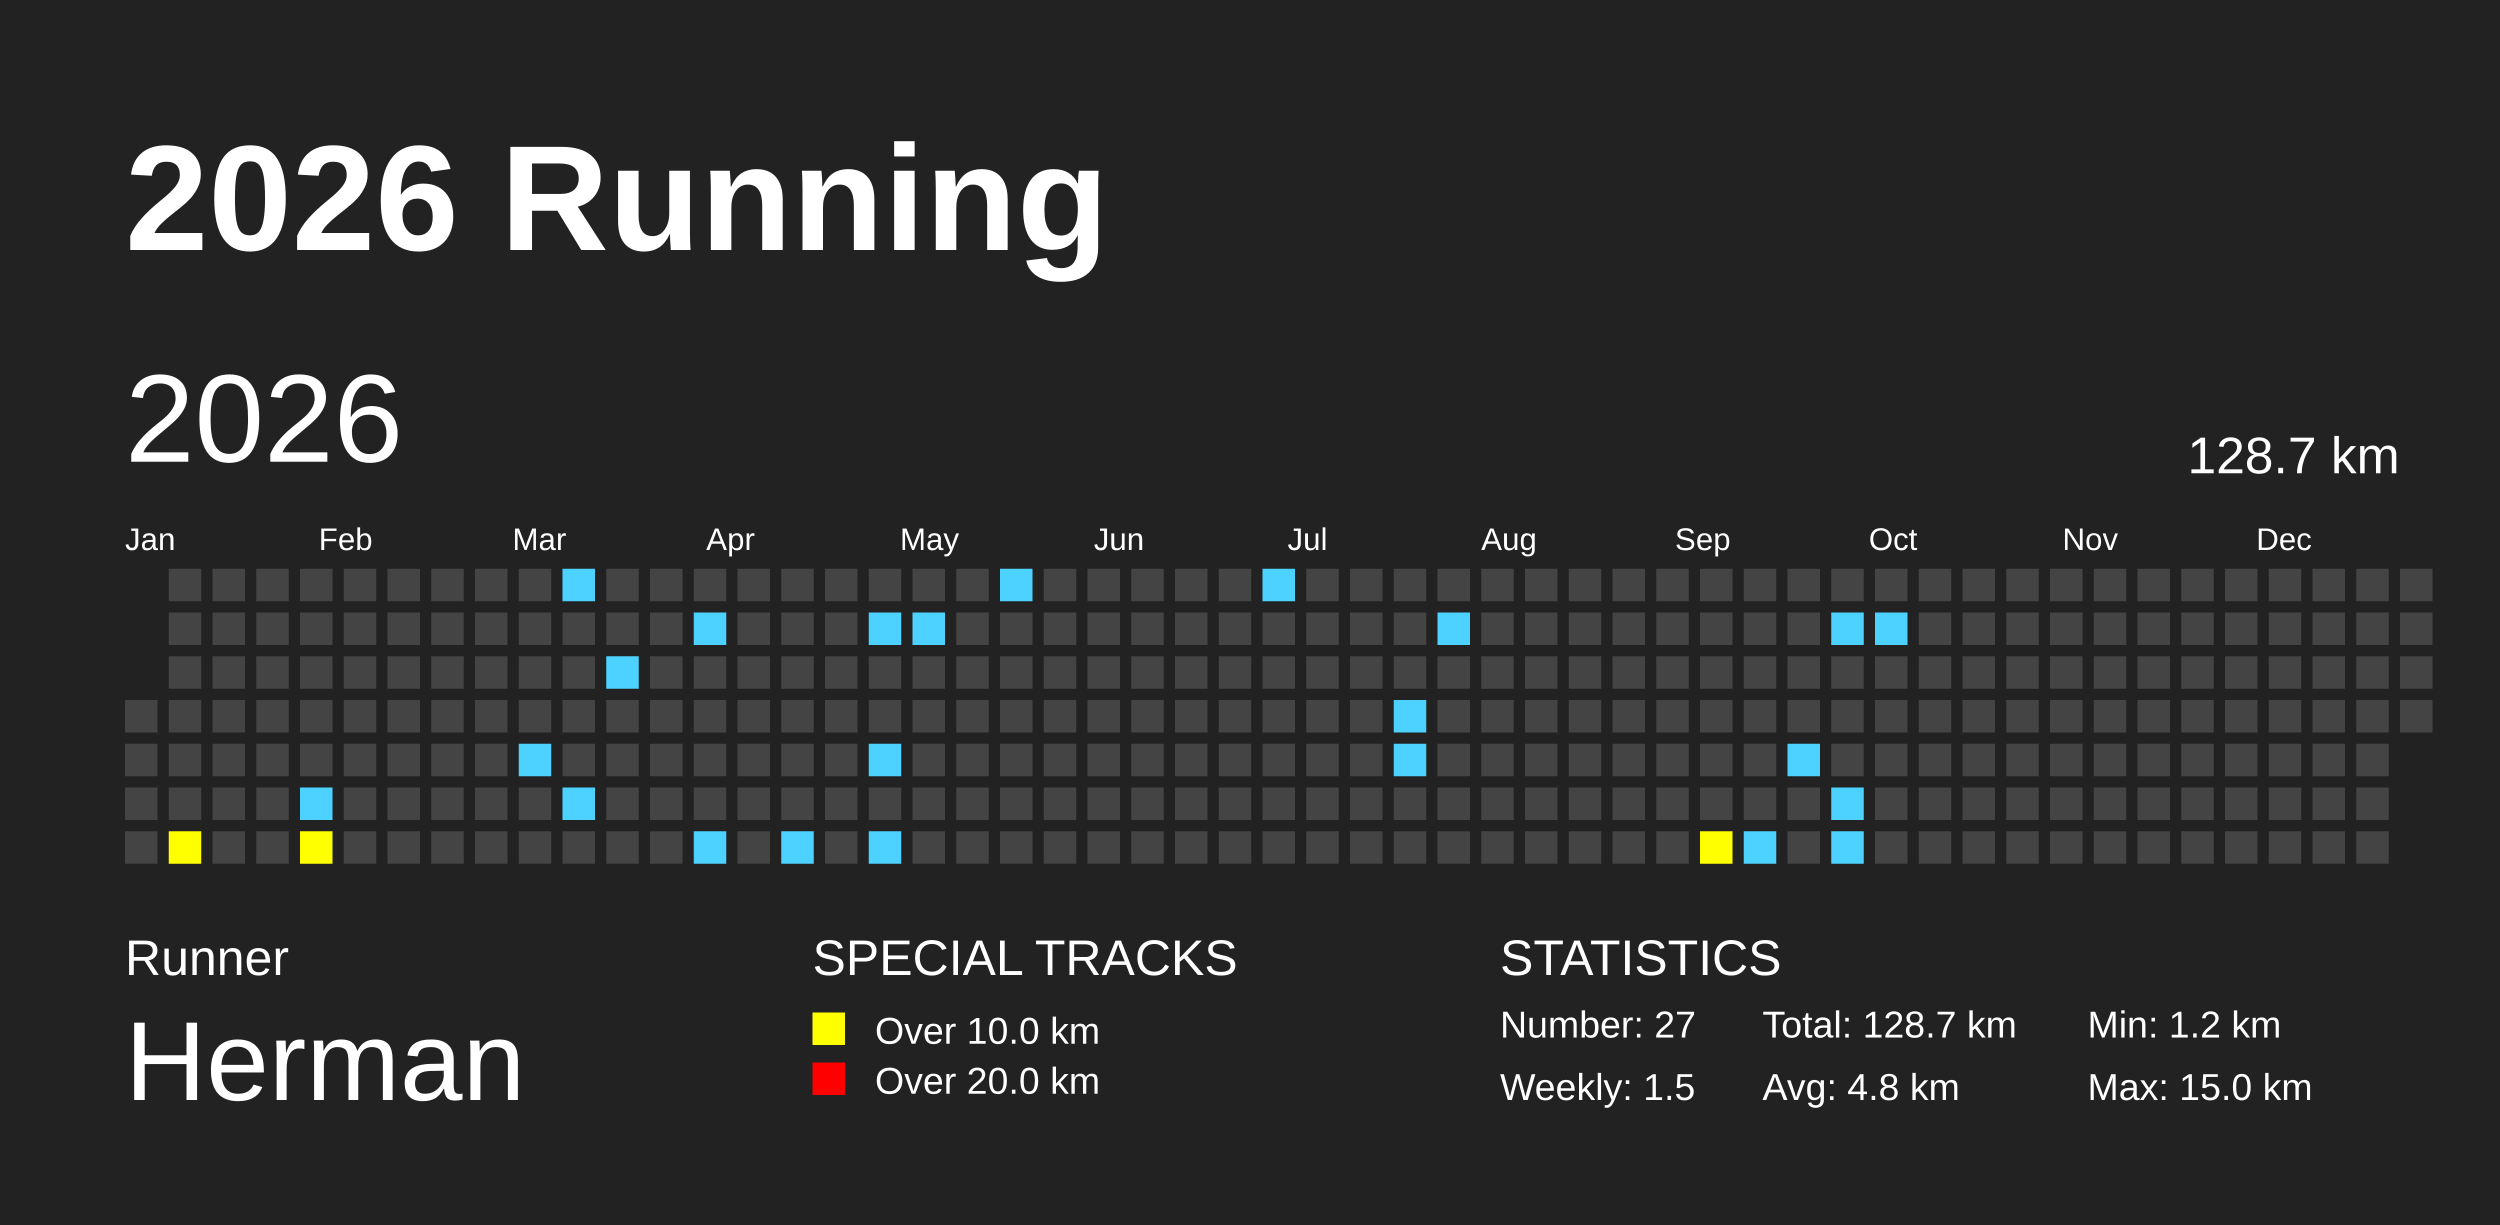
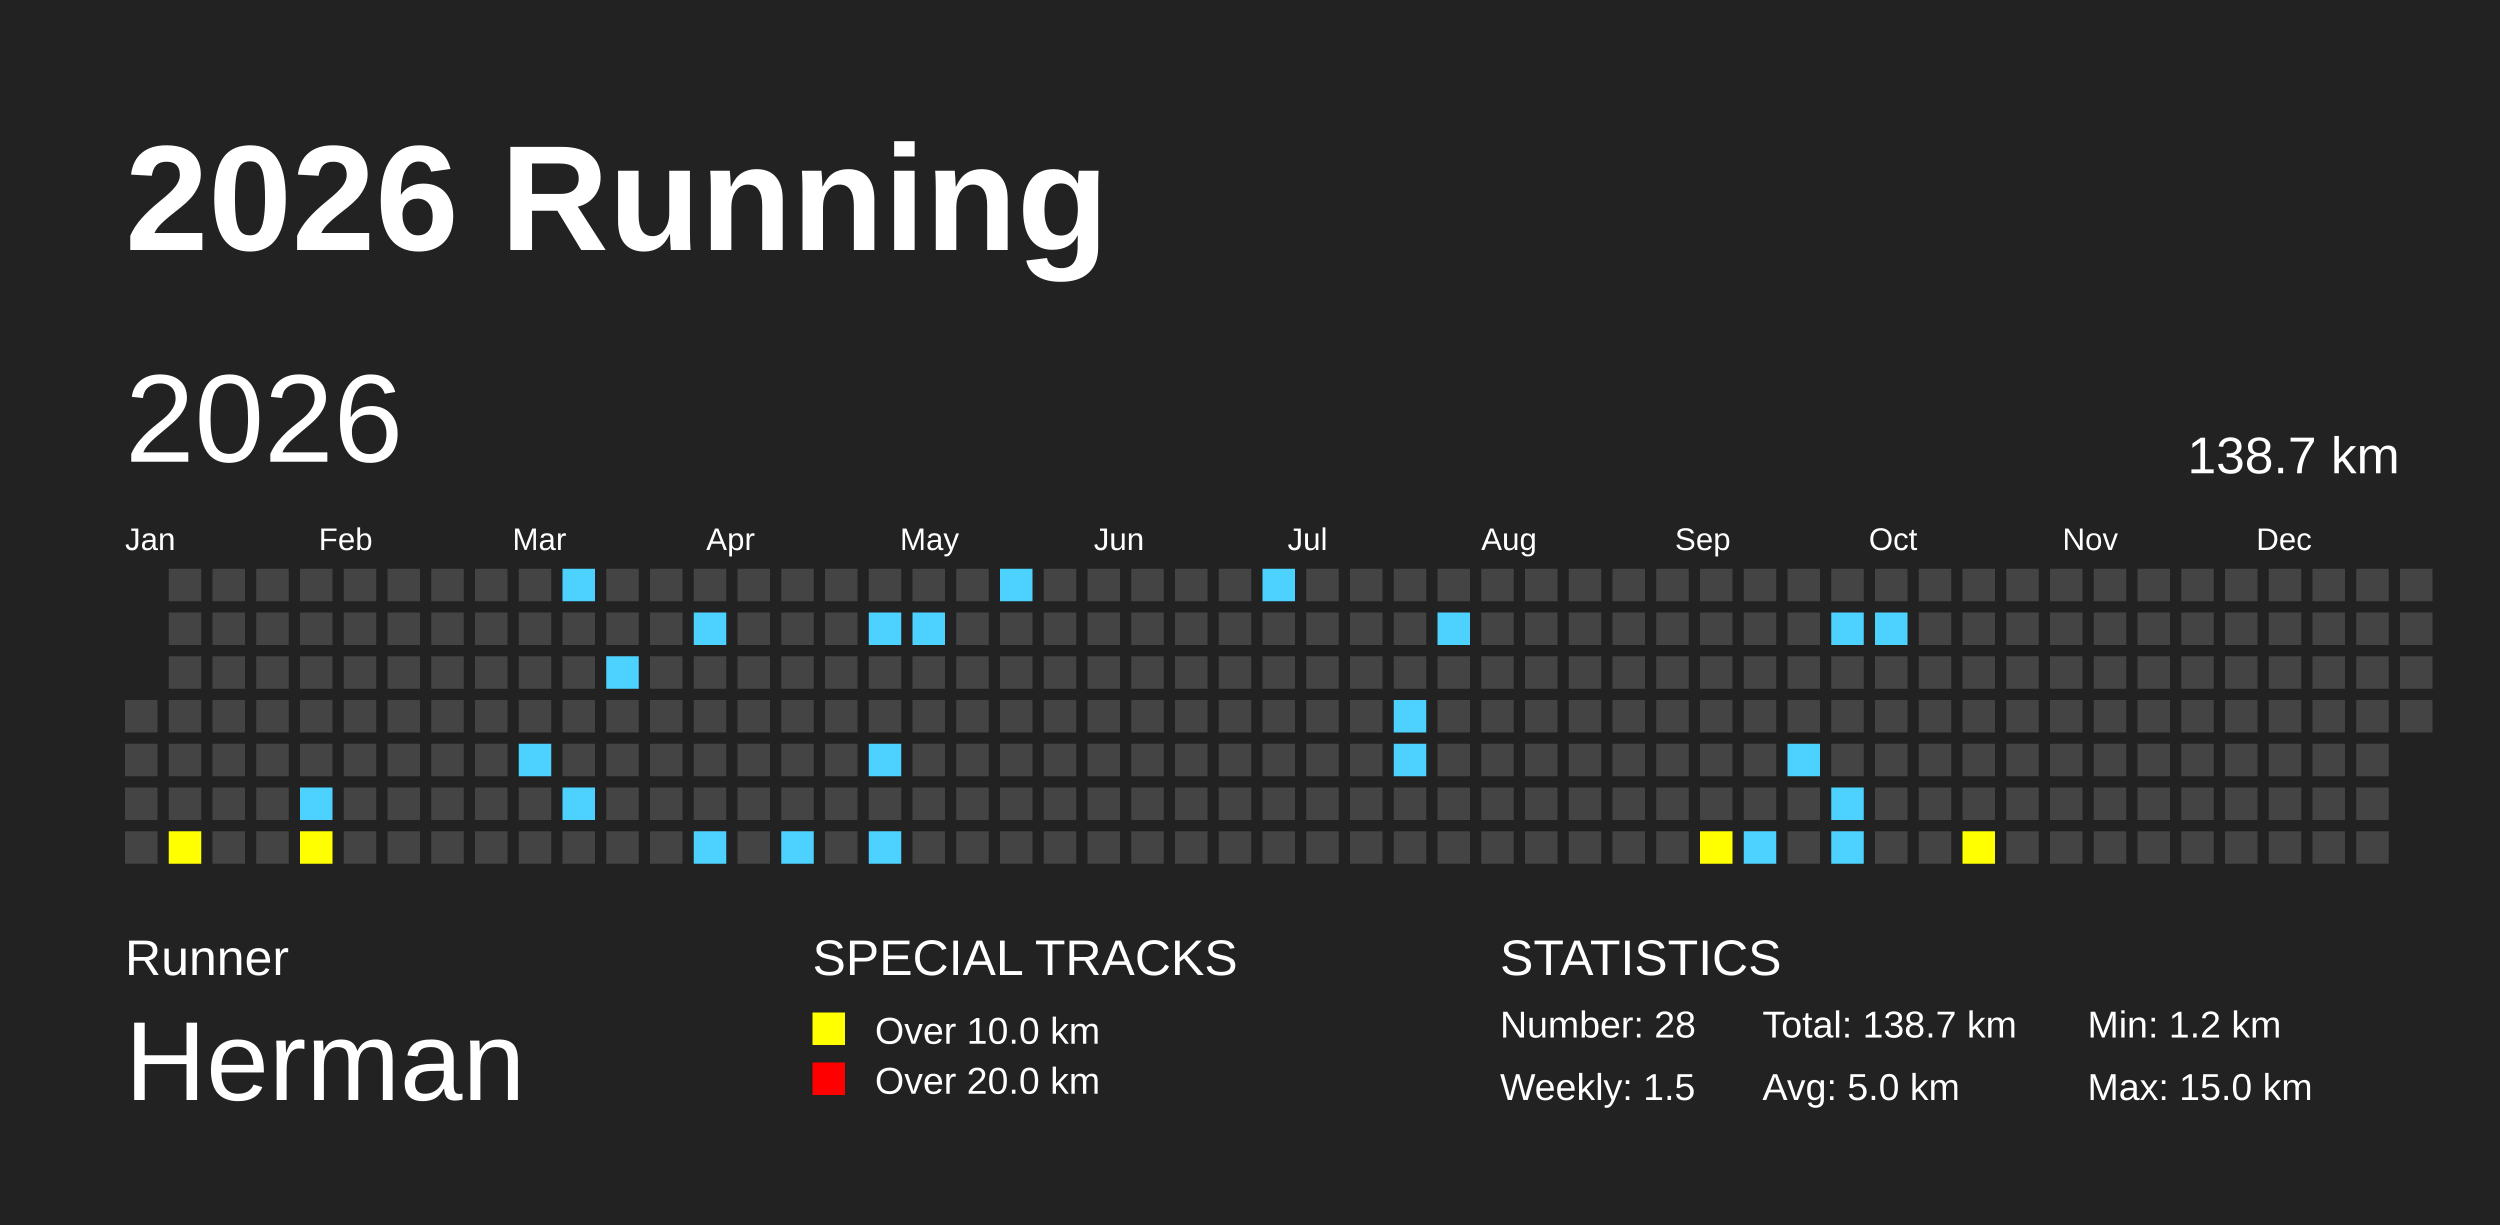
<svg xmlns="http://www.w3.org/2000/svg" baseProfile="full" height="98mm" version="1.1" viewBox="0,0,200,98" width="200mm">
  <defs />
  <rect fill="#222222" height="98" width="200" x="0" y="0" />
  <text fill="#FFFFFF" style="font-size:12px; font-family:Arial; font-weight:bold;" x="10" y="20">2026 Running</text>
  <text fill="#FFFFFF" style="font-size:4px; font-family:Arial" x="10" y="78">Runner</text>
  <text fill="#FFFFFF" style="font-size:9px; font-family:Arial" x="10" y="88">Herman</text>
  <text fill="#FFFFFF" style="font-size:4px; font-family:Arial" x="65" y="78">SPECIAL TRACKS</text>
  <rect fill="yellow" height="2.6" width="2.6" x="65" y="81" />
  <text fill="#FFFFFF" style="font-size:3px; font-family:Arial" x="70" y="83.5">Over 10.0 km</text>
  <rect fill="red" height="2.6" width="2.6" x="65" y="85" />
  <text fill="#FFFFFF" style="font-size:3px; font-family:Arial" x="70" y="87.5">Over 20.0 km</text>
  <text fill="#FFFFFF" style="font-size:4px; font-family:Arial" x="120" y="78">STATISTICS</text>
-   <text fill="#FFFFFF" style="font-size:3px; font-family:Arial" x="120" y="83">Number: 27</text>
+   <text fill="#FFFFFF" style="font-size:3px; font-family:Arial" x="120" y="83">Number: 28</text>
  <text fill="#FFFFFF" style="font-size:3px; font-family:Arial" x="120" y="88">Weekly: 1.5</text>
-   <text fill="#FFFFFF" style="font-size:3px; font-family:Arial" x="141" y="83">Total: 128.7 km</text>
-   <text fill="#FFFFFF" style="font-size:3px; font-family:Arial" x="141" y="88">Avg: 4.8 km</text>
+   <text fill="#FFFFFF" style="font-size:3px; font-family:Arial" x="141" y="83">Total: 138.7 km</text>
+   <text fill="#FFFFFF" style="font-size:3px; font-family:Arial" x="141" y="88">Avg: 5.0 km</text>
  <text fill="#FFFFFF" style="font-size:3px; font-family:Arial" x="167" y="83">Min: 1.2 km</text>
  <text fill="#FFFFFF" style="font-size:3px; font-family:Arial" x="167" y="88">Max: 15.0 km</text>
  <text dominant-baseline="hanging" fill="#FFFFFF" style="font-size:10.0px; font-family:Arial;" x="10" y="30">2026</text>
-   <text dominant-baseline="hanging" fill="#FFFFFF" style="font-size:4.125px; font-family:Arial;" x="175" y="35">128.7 km</text>
+   <text dominant-baseline="hanging" fill="#FFFFFF" style="font-size:4.125px; font-family:Arial;" x="175" y="35">138.7 km</text>
  <text fill="#FFFFFF" style="font-size:2.5px; font-family:Arial" x="10.0" y="44">Jan</text>
  <text fill="#FFFFFF" style="font-size:2.5px; font-family:Arial" x="25.5" y="44">Feb</text>
  <text fill="#FFFFFF" style="font-size:2.5px; font-family:Arial" x="41.0" y="44">Mar</text>
  <text fill="#FFFFFF" style="font-size:2.5px; font-family:Arial" x="56.5" y="44">Apr</text>
  <text fill="#FFFFFF" style="font-size:2.5px; font-family:Arial" x="72.0" y="44">May</text>
  <text fill="#FFFFFF" style="font-size:2.5px; font-family:Arial" x="87.5" y="44">Jun</text>
  <text fill="#FFFFFF" style="font-size:2.5px; font-family:Arial" x="103.0" y="44">Jul</text>
  <text fill="#FFFFFF" style="font-size:2.5px; font-family:Arial" x="118.5" y="44">Aug</text>
  <text fill="#FFFFFF" style="font-size:2.5px; font-family:Arial" x="134.0" y="44">Sep</text>
  <text fill="#FFFFFF" style="font-size:2.5px; font-family:Arial" x="149.5" y="44">Oct</text>
  <text fill="#FFFFFF" style="font-size:2.5px; font-family:Arial" x="165.0" y="44">Nov</text>
  <text fill="#FFFFFF" style="font-size:2.5px; font-family:Arial" x="180.5" y="44">Dec</text>
  <rect fill="#444444" height="2.6" width="2.6" x="10.0" y="56.0" />
  <rect fill="#444444" height="2.6" width="2.6" x="10.0" y="59.5" />
  <rect fill="#444444" height="2.6" width="2.6" x="10.0" y="63.0" />
  <rect fill="#444444" height="2.6" width="2.6" x="10.0" y="66.5" />
  <rect fill="#444444" height="2.6" width="2.6" x="13.5" y="45.5" />
  <rect fill="#444444" height="2.6" width="2.6" x="13.5" y="49.0" />
  <rect fill="#444444" height="2.6" width="2.6" x="13.5" y="52.5" />
  <rect fill="#444444" height="2.6" width="2.6" x="13.5" y="56.0" />
  <rect fill="#444444" height="2.6" width="2.6" x="13.5" y="59.5" />
  <rect fill="#444444" height="2.6" width="2.6" x="13.5" y="63.0" />
  <rect fill="yellow" height="2.6" width="2.6" x="13.5" y="66.5" />
  <rect fill="#444444" height="2.6" width="2.6" x="17.0" y="45.5" />
  <rect fill="#444444" height="2.6" width="2.6" x="17.0" y="49.0" />
  <rect fill="#444444" height="2.6" width="2.6" x="17.0" y="52.5" />
  <rect fill="#444444" height="2.6" width="2.6" x="17.0" y="56.0" />
  <rect fill="#444444" height="2.6" width="2.6" x="17.0" y="59.5" />
  <rect fill="#444444" height="2.6" width="2.6" x="17.0" y="63.0" />
  <rect fill="#444444" height="2.6" width="2.6" x="17.0" y="66.5" />
  <rect fill="#444444" height="2.6" width="2.6" x="20.5" y="45.5" />
  <rect fill="#444444" height="2.6" width="2.6" x="20.5" y="49.0" />
  <rect fill="#444444" height="2.6" width="2.6" x="20.5" y="52.5" />
  <rect fill="#444444" height="2.6" width="2.6" x="20.5" y="56.0" />
  <rect fill="#444444" height="2.6" width="2.6" x="20.5" y="59.5" />
  <rect fill="#444444" height="2.6" width="2.6" x="20.5" y="63.0" />
  <rect fill="#444444" height="2.6" width="2.6" x="20.5" y="66.5" />
  <rect fill="#444444" height="2.6" width="2.6" x="24.0" y="45.5" />
  <rect fill="#444444" height="2.6" width="2.6" x="24.0" y="49.0" />
  <rect fill="#444444" height="2.6" width="2.6" x="24.0" y="52.5" />
  <rect fill="#444444" height="2.6" width="2.6" x="24.0" y="56.0" />
  <rect fill="#444444" height="2.6" width="2.6" x="24.0" y="59.5" />
  <rect fill="#4DD2FF" height="2.6" width="2.6" x="24.0" y="63.0" />
  <rect fill="yellow" height="2.6" width="2.6" x="24.0" y="66.5" />
  <rect fill="#444444" height="2.6" width="2.6" x="27.5" y="45.5" />
  <rect fill="#444444" height="2.6" width="2.6" x="27.5" y="49.0" />
  <rect fill="#444444" height="2.6" width="2.6" x="27.5" y="52.5" />
  <rect fill="#444444" height="2.6" width="2.6" x="27.5" y="56.0" />
  <rect fill="#444444" height="2.6" width="2.6" x="27.5" y="59.5" />
  <rect fill="#444444" height="2.6" width="2.6" x="27.5" y="63.0" />
  <rect fill="#444444" height="2.6" width="2.6" x="27.5" y="66.5" />
  <rect fill="#444444" height="2.6" width="2.6" x="31.0" y="45.5" />
  <rect fill="#444444" height="2.6" width="2.6" x="31.0" y="49.0" />
  <rect fill="#444444" height="2.6" width="2.6" x="31.0" y="52.5" />
  <rect fill="#444444" height="2.6" width="2.6" x="31.0" y="56.0" />
  <rect fill="#444444" height="2.6" width="2.6" x="31.0" y="59.5" />
  <rect fill="#444444" height="2.6" width="2.6" x="31.0" y="63.0" />
  <rect fill="#444444" height="2.6" width="2.6" x="31.0" y="66.5" />
  <rect fill="#444444" height="2.6" width="2.6" x="34.5" y="45.5" />
  <rect fill="#444444" height="2.6" width="2.6" x="34.5" y="49.0" />
  <rect fill="#444444" height="2.6" width="2.6" x="34.5" y="52.5" />
  <rect fill="#444444" height="2.6" width="2.6" x="34.5" y="56.0" />
  <rect fill="#444444" height="2.6" width="2.6" x="34.5" y="59.5" />
  <rect fill="#444444" height="2.6" width="2.6" x="34.5" y="63.0" />
  <rect fill="#444444" height="2.6" width="2.6" x="34.5" y="66.5" />
  <rect fill="#444444" height="2.6" width="2.6" x="38.0" y="45.5" />
  <rect fill="#444444" height="2.6" width="2.6" x="38.0" y="49.0" />
  <rect fill="#444444" height="2.6" width="2.6" x="38.0" y="52.5" />
  <rect fill="#444444" height="2.6" width="2.6" x="38.0" y="56.0" />
  <rect fill="#444444" height="2.6" width="2.6" x="38.0" y="59.5" />
  <rect fill="#444444" height="2.6" width="2.6" x="38.0" y="63.0" />
  <rect fill="#444444" height="2.6" width="2.6" x="38.0" y="66.5" />
  <rect fill="#444444" height="2.6" width="2.6" x="41.5" y="45.5" />
  <rect fill="#444444" height="2.6" width="2.6" x="41.5" y="49.0" />
  <rect fill="#444444" height="2.6" width="2.6" x="41.5" y="52.5" />
  <rect fill="#444444" height="2.6" width="2.6" x="41.5" y="56.0" />
  <rect fill="#4DD2FF" height="2.6" width="2.6" x="41.5" y="59.5" />
  <rect fill="#444444" height="2.6" width="2.6" x="41.5" y="63.0" />
  <rect fill="#444444" height="2.6" width="2.6" x="41.5" y="66.5" />
  <rect fill="#4DD2FF" height="2.6" width="2.6" x="45.0" y="45.5" />
  <rect fill="#444444" height="2.6" width="2.6" x="45.0" y="49.0" />
  <rect fill="#444444" height="2.6" width="2.6" x="45.0" y="52.5" />
  <rect fill="#444444" height="2.6" width="2.6" x="45.0" y="56.0" />
  <rect fill="#444444" height="2.6" width="2.6" x="45.0" y="59.5" />
  <rect fill="#4DD2FF" height="2.6" width="2.6" x="45.0" y="63.0" />
  <rect fill="#444444" height="2.6" width="2.6" x="45.0" y="66.5" />
  <rect fill="#444444" height="2.6" width="2.6" x="48.5" y="45.5" />
  <rect fill="#444444" height="2.6" width="2.6" x="48.5" y="49.0" />
  <rect fill="#4DD2FF" height="2.6" width="2.6" x="48.5" y="52.5" />
  <rect fill="#444444" height="2.6" width="2.6" x="48.5" y="56.0" />
  <rect fill="#444444" height="2.6" width="2.6" x="48.5" y="59.5" />
  <rect fill="#444444" height="2.6" width="2.6" x="48.5" y="63.0" />
  <rect fill="#444444" height="2.6" width="2.6" x="48.5" y="66.5" />
  <rect fill="#444444" height="2.6" width="2.6" x="52.0" y="45.5" />
  <rect fill="#444444" height="2.6" width="2.6" x="52.0" y="49.0" />
  <rect fill="#444444" height="2.6" width="2.6" x="52.0" y="52.5" />
  <rect fill="#444444" height="2.6" width="2.6" x="52.0" y="56.0" />
  <rect fill="#444444" height="2.6" width="2.6" x="52.0" y="59.5" />
  <rect fill="#444444" height="2.6" width="2.6" x="52.0" y="63.0" />
  <rect fill="#444444" height="2.6" width="2.6" x="52.0" y="66.5" />
  <rect fill="#444444" height="2.6" width="2.6" x="55.5" y="45.5" />
  <rect fill="#4DD2FF" height="2.6" width="2.6" x="55.5" y="49.0" />
  <rect fill="#444444" height="2.6" width="2.6" x="55.5" y="52.5" />
  <rect fill="#444444" height="2.6" width="2.6" x="55.5" y="56.0" />
  <rect fill="#444444" height="2.6" width="2.6" x="55.5" y="59.5" />
  <rect fill="#444444" height="2.6" width="2.6" x="55.5" y="63.0" />
  <rect fill="#4DD2FF" height="2.6" width="2.6" x="55.5" y="66.5" />
  <rect fill="#444444" height="2.6" width="2.6" x="59.0" y="45.5" />
  <rect fill="#444444" height="2.6" width="2.6" x="59.0" y="49.0" />
  <rect fill="#444444" height="2.6" width="2.6" x="59.0" y="52.5" />
  <rect fill="#444444" height="2.6" width="2.6" x="59.0" y="56.0" />
  <rect fill="#444444" height="2.6" width="2.6" x="59.0" y="59.5" />
  <rect fill="#444444" height="2.6" width="2.6" x="59.0" y="63.0" />
  <rect fill="#444444" height="2.6" width="2.6" x="59.0" y="66.5" />
  <rect fill="#444444" height="2.6" width="2.6" x="62.5" y="45.5" />
  <rect fill="#444444" height="2.6" width="2.6" x="62.5" y="49.0" />
  <rect fill="#444444" height="2.6" width="2.6" x="62.5" y="52.5" />
  <rect fill="#444444" height="2.6" width="2.6" x="62.5" y="56.0" />
  <rect fill="#444444" height="2.6" width="2.6" x="62.5" y="59.5" />
  <rect fill="#444444" height="2.6" width="2.6" x="62.5" y="63.0" />
  <rect fill="#4DD2FF" height="2.6" width="2.6" x="62.5" y="66.5" />
  <rect fill="#444444" height="2.6" width="2.6" x="66.0" y="45.5" />
  <rect fill="#444444" height="2.6" width="2.6" x="66.0" y="49.0" />
  <rect fill="#444444" height="2.6" width="2.6" x="66.0" y="52.5" />
  <rect fill="#444444" height="2.6" width="2.6" x="66.0" y="56.0" />
  <rect fill="#444444" height="2.6" width="2.6" x="66.0" y="59.5" />
  <rect fill="#444444" height="2.6" width="2.6" x="66.0" y="63.0" />
  <rect fill="#444444" height="2.6" width="2.6" x="66.0" y="66.5" />
  <rect fill="#444444" height="2.6" width="2.6" x="69.5" y="45.5" />
  <rect fill="#4DD2FF" height="2.6" width="2.6" x="69.5" y="49.0" />
  <rect fill="#444444" height="2.6" width="2.6" x="69.5" y="52.5" />
  <rect fill="#444444" height="2.6" width="2.6" x="69.5" y="56.0" />
  <rect fill="#4DD2FF" height="2.6" width="2.6" x="69.5" y="59.5" />
  <rect fill="#444444" height="2.6" width="2.6" x="69.5" y="63.0" />
  <rect fill="#4DD2FF" height="2.6" width="2.6" x="69.5" y="66.5" />
  <rect fill="#444444" height="2.6" width="2.6" x="73.0" y="45.5" />
  <rect fill="#4DD2FF" height="2.6" width="2.6" x="73.0" y="49.0" />
  <rect fill="#444444" height="2.6" width="2.6" x="73.0" y="52.5" />
  <rect fill="#444444" height="2.6" width="2.6" x="73.0" y="56.0" />
  <rect fill="#444444" height="2.6" width="2.6" x="73.0" y="59.5" />
  <rect fill="#444444" height="2.6" width="2.6" x="73.0" y="63.0" />
  <rect fill="#444444" height="2.6" width="2.6" x="73.0" y="66.5" />
  <rect fill="#444444" height="2.6" width="2.6" x="76.5" y="45.5" />
  <rect fill="#444444" height="2.6" width="2.6" x="76.5" y="49.0" />
  <rect fill="#444444" height="2.6" width="2.6" x="76.5" y="52.5" />
  <rect fill="#444444" height="2.6" width="2.6" x="76.5" y="56.0" />
  <rect fill="#444444" height="2.6" width="2.6" x="76.5" y="59.5" />
  <rect fill="#444444" height="2.6" width="2.6" x="76.5" y="63.0" />
  <rect fill="#444444" height="2.6" width="2.6" x="76.5" y="66.5" />
  <rect fill="#4DD2FF" height="2.6" width="2.6" x="80.0" y="45.5" />
  <rect fill="#444444" height="2.6" width="2.6" x="80.0" y="49.0" />
  <rect fill="#444444" height="2.6" width="2.6" x="80.0" y="52.5" />
  <rect fill="#444444" height="2.6" width="2.6" x="80.0" y="56.0" />
  <rect fill="#444444" height="2.6" width="2.6" x="80.0" y="59.5" />
  <rect fill="#444444" height="2.6" width="2.6" x="80.0" y="63.0" />
  <rect fill="#444444" height="2.6" width="2.6" x="80.0" y="66.5" />
  <rect fill="#444444" height="2.6" width="2.6" x="83.5" y="45.5" />
  <rect fill="#444444" height="2.6" width="2.6" x="83.5" y="49.0" />
  <rect fill="#444444" height="2.6" width="2.6" x="83.5" y="52.5" />
  <rect fill="#444444" height="2.6" width="2.6" x="83.5" y="56.0" />
  <rect fill="#444444" height="2.6" width="2.6" x="83.5" y="59.5" />
  <rect fill="#444444" height="2.6" width="2.6" x="83.5" y="63.0" />
  <rect fill="#444444" height="2.6" width="2.6" x="83.5" y="66.5" />
  <rect fill="#444444" height="2.6" width="2.6" x="87.0" y="45.5" />
  <rect fill="#444444" height="2.6" width="2.6" x="87.0" y="49.0" />
  <rect fill="#444444" height="2.6" width="2.6" x="87.0" y="52.5" />
  <rect fill="#444444" height="2.6" width="2.6" x="87.0" y="56.0" />
  <rect fill="#444444" height="2.6" width="2.6" x="87.0" y="59.5" />
  <rect fill="#444444" height="2.6" width="2.6" x="87.0" y="63.0" />
  <rect fill="#444444" height="2.6" width="2.6" x="87.0" y="66.5" />
  <rect fill="#444444" height="2.6" width="2.6" x="90.5" y="45.5" />
  <rect fill="#444444" height="2.6" width="2.6" x="90.5" y="49.0" />
  <rect fill="#444444" height="2.6" width="2.6" x="90.5" y="52.5" />
  <rect fill="#444444" height="2.6" width="2.6" x="90.5" y="56.0" />
  <rect fill="#444444" height="2.6" width="2.6" x="90.5" y="59.5" />
  <rect fill="#444444" height="2.6" width="2.6" x="90.5" y="63.0" />
  <rect fill="#444444" height="2.6" width="2.6" x="90.5" y="66.5" />
  <rect fill="#444444" height="2.6" width="2.6" x="94.0" y="45.5" />
  <rect fill="#444444" height="2.6" width="2.6" x="94.0" y="49.0" />
  <rect fill="#444444" height="2.6" width="2.6" x="94.0" y="52.5" />
  <rect fill="#444444" height="2.6" width="2.6" x="94.0" y="56.0" />
  <rect fill="#444444" height="2.6" width="2.6" x="94.0" y="59.5" />
  <rect fill="#444444" height="2.6" width="2.6" x="94.0" y="63.0" />
  <rect fill="#444444" height="2.6" width="2.6" x="94.0" y="66.5" />
  <rect fill="#444444" height="2.6" width="2.6" x="97.5" y="45.5" />
  <rect fill="#444444" height="2.6" width="2.6" x="97.5" y="49.0" />
  <rect fill="#444444" height="2.6" width="2.6" x="97.5" y="52.5" />
  <rect fill="#444444" height="2.6" width="2.6" x="97.5" y="56.0" />
  <rect fill="#444444" height="2.6" width="2.6" x="97.5" y="59.5" />
  <rect fill="#444444" height="2.6" width="2.6" x="97.5" y="63.0" />
  <rect fill="#444444" height="2.6" width="2.6" x="97.5" y="66.5" />
  <rect fill="#4DD2FF" height="2.6" width="2.6" x="101.0" y="45.5" />
  <rect fill="#444444" height="2.6" width="2.6" x="101.0" y="49.0" />
  <rect fill="#444444" height="2.6" width="2.6" x="101.0" y="52.5" />
  <rect fill="#444444" height="2.6" width="2.6" x="101.0" y="56.0" />
  <rect fill="#444444" height="2.6" width="2.6" x="101.0" y="59.5" />
  <rect fill="#444444" height="2.6" width="2.6" x="101.0" y="63.0" />
  <rect fill="#444444" height="2.6" width="2.6" x="101.0" y="66.5" />
  <rect fill="#444444" height="2.6" width="2.6" x="104.5" y="45.5" />
  <rect fill="#444444" height="2.6" width="2.6" x="104.5" y="49.0" />
  <rect fill="#444444" height="2.6" width="2.6" x="104.5" y="52.5" />
  <rect fill="#444444" height="2.6" width="2.6" x="104.5" y="56.0" />
  <rect fill="#444444" height="2.6" width="2.6" x="104.5" y="59.5" />
  <rect fill="#444444" height="2.6" width="2.6" x="104.5" y="63.0" />
  <rect fill="#444444" height="2.6" width="2.6" x="104.5" y="66.5" />
  <rect fill="#444444" height="2.6" width="2.6" x="108.0" y="45.5" />
  <rect fill="#444444" height="2.6" width="2.6" x="108.0" y="49.0" />
  <rect fill="#444444" height="2.6" width="2.6" x="108.0" y="52.5" />
  <rect fill="#444444" height="2.6" width="2.6" x="108.0" y="56.0" />
  <rect fill="#444444" height="2.6" width="2.6" x="108.0" y="59.5" />
  <rect fill="#444444" height="2.6" width="2.6" x="108.0" y="63.0" />
  <rect fill="#444444" height="2.6" width="2.6" x="108.0" y="66.5" />
  <rect fill="#444444" height="2.6" width="2.6" x="111.5" y="45.5" />
  <rect fill="#444444" height="2.6" width="2.6" x="111.5" y="49.0" />
  <rect fill="#444444" height="2.6" width="2.6" x="111.5" y="52.5" />
  <rect fill="#4DD2FF" height="2.6" width="2.6" x="111.5" y="56.0" />
  <rect fill="#4DD2FF" height="2.6" width="2.6" x="111.5" y="59.5" />
  <rect fill="#444444" height="2.6" width="2.6" x="111.5" y="63.0" />
  <rect fill="#444444" height="2.6" width="2.6" x="111.5" y="66.5" />
  <rect fill="#444444" height="2.6" width="2.6" x="115.0" y="45.5" />
  <rect fill="#4DD2FF" height="2.6" width="2.6" x="115.0" y="49.0" />
  <rect fill="#444444" height="2.6" width="2.6" x="115.0" y="52.5" />
  <rect fill="#444444" height="2.6" width="2.6" x="115.0" y="56.0" />
  <rect fill="#444444" height="2.6" width="2.6" x="115.0" y="59.5" />
  <rect fill="#444444" height="2.6" width="2.6" x="115.0" y="63.0" />
  <rect fill="#444444" height="2.6" width="2.6" x="115.0" y="66.5" />
  <rect fill="#444444" height="2.6" width="2.6" x="118.5" y="45.5" />
  <rect fill="#444444" height="2.6" width="2.6" x="118.5" y="49.0" />
  <rect fill="#444444" height="2.6" width="2.6" x="118.5" y="52.5" />
  <rect fill="#444444" height="2.6" width="2.6" x="118.5" y="56.0" />
  <rect fill="#444444" height="2.6" width="2.6" x="118.5" y="59.5" />
  <rect fill="#444444" height="2.6" width="2.6" x="118.5" y="63.0" />
  <rect fill="#444444" height="2.6" width="2.6" x="118.5" y="66.5" />
  <rect fill="#444444" height="2.6" width="2.6" x="122.0" y="45.5" />
  <rect fill="#444444" height="2.6" width="2.6" x="122.0" y="49.0" />
  <rect fill="#444444" height="2.6" width="2.6" x="122.0" y="52.5" />
  <rect fill="#444444" height="2.6" width="2.6" x="122.0" y="56.0" />
  <rect fill="#444444" height="2.6" width="2.6" x="122.0" y="59.5" />
  <rect fill="#444444" height="2.6" width="2.6" x="122.0" y="63.0" />
  <rect fill="#444444" height="2.6" width="2.6" x="122.0" y="66.5" />
  <rect fill="#444444" height="2.6" width="2.6" x="125.5" y="45.5" />
  <rect fill="#444444" height="2.6" width="2.6" x="125.5" y="49.0" />
  <rect fill="#444444" height="2.6" width="2.6" x="125.5" y="52.5" />
  <rect fill="#444444" height="2.6" width="2.6" x="125.5" y="56.0" />
  <rect fill="#444444" height="2.6" width="2.6" x="125.5" y="59.5" />
  <rect fill="#444444" height="2.6" width="2.6" x="125.5" y="63.0" />
  <rect fill="#444444" height="2.6" width="2.6" x="125.5" y="66.5" />
  <rect fill="#444444" height="2.6" width="2.6" x="129.0" y="45.5" />
  <rect fill="#444444" height="2.6" width="2.6" x="129.0" y="49.0" />
  <rect fill="#444444" height="2.6" width="2.6" x="129.0" y="52.5" />
  <rect fill="#444444" height="2.6" width="2.6" x="129.0" y="56.0" />
  <rect fill="#444444" height="2.6" width="2.6" x="129.0" y="59.5" />
  <rect fill="#444444" height="2.6" width="2.6" x="129.0" y="63.0" />
  <rect fill="#444444" height="2.6" width="2.6" x="129.0" y="66.5" />
  <rect fill="#444444" height="2.6" width="2.6" x="132.5" y="45.5" />
  <rect fill="#444444" height="2.6" width="2.6" x="132.5" y="49.0" />
  <rect fill="#444444" height="2.6" width="2.6" x="132.5" y="52.5" />
  <rect fill="#444444" height="2.6" width="2.6" x="132.5" y="56.0" />
  <rect fill="#444444" height="2.6" width="2.6" x="132.5" y="59.5" />
  <rect fill="#444444" height="2.6" width="2.6" x="132.5" y="63.0" />
  <rect fill="#444444" height="2.6" width="2.6" x="132.5" y="66.5" />
  <rect fill="#444444" height="2.6" width="2.6" x="136.0" y="45.5" />
  <rect fill="#444444" height="2.6" width="2.6" x="136.0" y="49.0" />
  <rect fill="#444444" height="2.6" width="2.6" x="136.0" y="52.5" />
  <rect fill="#444444" height="2.6" width="2.6" x="136.0" y="56.0" />
  <rect fill="#444444" height="2.6" width="2.6" x="136.0" y="59.5" />
  <rect fill="#444444" height="2.6" width="2.6" x="136.0" y="63.0" />
  <rect fill="yellow" height="2.6" width="2.6" x="136.0" y="66.5" />
  <rect fill="#444444" height="2.6" width="2.6" x="139.5" y="45.5" />
  <rect fill="#444444" height="2.6" width="2.6" x="139.5" y="49.0" />
  <rect fill="#444444" height="2.6" width="2.6" x="139.5" y="52.5" />
  <rect fill="#444444" height="2.6" width="2.6" x="139.5" y="56.0" />
  <rect fill="#444444" height="2.6" width="2.6" x="139.5" y="59.5" />
  <rect fill="#444444" height="2.6" width="2.6" x="139.5" y="63.0" />
  <rect fill="#4DD2FF" height="2.6" width="2.6" x="139.5" y="66.5" />
  <rect fill="#444444" height="2.6" width="2.6" x="143.0" y="45.5" />
  <rect fill="#444444" height="2.6" width="2.6" x="143.0" y="49.0" />
  <rect fill="#444444" height="2.6" width="2.6" x="143.0" y="52.5" />
  <rect fill="#444444" height="2.6" width="2.6" x="143.0" y="56.0" />
  <rect fill="#4DD2FF" height="2.6" width="2.6" x="143.0" y="59.5" />
  <rect fill="#444444" height="2.6" width="2.6" x="143.0" y="63.0" />
  <rect fill="#444444" height="2.6" width="2.6" x="143.0" y="66.5" />
  <rect fill="#444444" height="2.6" width="2.6" x="146.5" y="45.5" />
  <rect fill="#4DD2FF" height="2.6" width="2.6" x="146.5" y="49.0" />
  <rect fill="#444444" height="2.6" width="2.6" x="146.5" y="52.5" />
  <rect fill="#444444" height="2.6" width="2.6" x="146.5" y="56.0" />
  <rect fill="#444444" height="2.6" width="2.6" x="146.5" y="59.5" />
  <rect fill="#4DD2FF" height="2.6" width="2.6" x="146.5" y="63.0" />
  <rect fill="#4DD2FF" height="2.6" width="2.6" x="146.5" y="66.5" />
  <rect fill="#444444" height="2.6" width="2.6" x="150.0" y="45.5" />
  <rect fill="#4DD2FF" height="2.6" width="2.6" x="150.0" y="49.0" />
  <rect fill="#444444" height="2.6" width="2.6" x="150.0" y="52.5" />
  <rect fill="#444444" height="2.6" width="2.6" x="150.0" y="56.0" />
  <rect fill="#444444" height="2.6" width="2.6" x="150.0" y="59.5" />
  <rect fill="#444444" height="2.6" width="2.6" x="150.0" y="63.0" />
  <rect fill="#444444" height="2.6" width="2.6" x="150.0" y="66.5" />
  <rect fill="#444444" height="2.6" width="2.6" x="153.5" y="45.5" />
  <rect fill="#444444" height="2.6" width="2.6" x="153.5" y="49.0" />
  <rect fill="#444444" height="2.6" width="2.6" x="153.5" y="52.5" />
  <rect fill="#444444" height="2.6" width="2.6" x="153.5" y="56.0" />
  <rect fill="#444444" height="2.6" width="2.6" x="153.5" y="59.5" />
  <rect fill="#444444" height="2.6" width="2.6" x="153.5" y="63.0" />
  <rect fill="#444444" height="2.6" width="2.6" x="153.5" y="66.5" />
  <rect fill="#444444" height="2.6" width="2.6" x="157.0" y="45.5" />
  <rect fill="#444444" height="2.6" width="2.6" x="157.0" y="49.0" />
  <rect fill="#444444" height="2.6" width="2.6" x="157.0" y="52.5" />
  <rect fill="#444444" height="2.6" width="2.6" x="157.0" y="56.0" />
  <rect fill="#444444" height="2.6" width="2.6" x="157.0" y="59.5" />
  <rect fill="#444444" height="2.6" width="2.6" x="157.0" y="63.0" />
-   <rect fill="#444444" height="2.6" width="2.6" x="157.0" y="66.5" />
+   <rect fill="yellow" height="2.6" width="2.6" x="157.0" y="66.5" />
  <rect fill="#444444" height="2.6" width="2.6" x="160.5" y="45.5" />
  <rect fill="#444444" height="2.6" width="2.6" x="160.5" y="49.0" />
  <rect fill="#444444" height="2.6" width="2.6" x="160.5" y="52.5" />
  <rect fill="#444444" height="2.6" width="2.6" x="160.5" y="56.0" />
  <rect fill="#444444" height="2.6" width="2.6" x="160.5" y="59.5" />
  <rect fill="#444444" height="2.6" width="2.6" x="160.5" y="63.0" />
  <rect fill="#444444" height="2.6" width="2.6" x="160.5" y="66.5" />
  <rect fill="#444444" height="2.6" width="2.6" x="164.0" y="45.5" />
  <rect fill="#444444" height="2.6" width="2.6" x="164.0" y="49.0" />
  <rect fill="#444444" height="2.6" width="2.6" x="164.0" y="52.5" />
  <rect fill="#444444" height="2.6" width="2.6" x="164.0" y="56.0" />
  <rect fill="#444444" height="2.6" width="2.6" x="164.0" y="59.5" />
  <rect fill="#444444" height="2.6" width="2.6" x="164.0" y="63.0" />
  <rect fill="#444444" height="2.6" width="2.6" x="164.0" y="66.5" />
  <rect fill="#444444" height="2.6" width="2.6" x="167.5" y="45.5" />
  <rect fill="#444444" height="2.6" width="2.6" x="167.5" y="49.0" />
  <rect fill="#444444" height="2.6" width="2.6" x="167.5" y="52.5" />
  <rect fill="#444444" height="2.6" width="2.6" x="167.5" y="56.0" />
  <rect fill="#444444" height="2.6" width="2.6" x="167.5" y="59.5" />
  <rect fill="#444444" height="2.6" width="2.6" x="167.5" y="63.0" />
  <rect fill="#444444" height="2.6" width="2.6" x="167.5" y="66.5" />
  <rect fill="#444444" height="2.6" width="2.6" x="171.0" y="45.5" />
  <rect fill="#444444" height="2.6" width="2.6" x="171.0" y="49.0" />
  <rect fill="#444444" height="2.6" width="2.6" x="171.0" y="52.5" />
  <rect fill="#444444" height="2.6" width="2.6" x="171.0" y="56.0" />
  <rect fill="#444444" height="2.6" width="2.6" x="171.0" y="59.5" />
  <rect fill="#444444" height="2.6" width="2.6" x="171.0" y="63.0" />
  <rect fill="#444444" height="2.6" width="2.6" x="171.0" y="66.5" />
  <rect fill="#444444" height="2.6" width="2.6" x="174.5" y="45.5" />
  <rect fill="#444444" height="2.6" width="2.6" x="174.5" y="49.0" />
  <rect fill="#444444" height="2.6" width="2.6" x="174.5" y="52.5" />
  <rect fill="#444444" height="2.6" width="2.6" x="174.5" y="56.0" />
  <rect fill="#444444" height="2.6" width="2.6" x="174.5" y="59.5" />
  <rect fill="#444444" height="2.6" width="2.6" x="174.5" y="63.0" />
  <rect fill="#444444" height="2.6" width="2.6" x="174.5" y="66.5" />
  <rect fill="#444444" height="2.6" width="2.6" x="178.0" y="45.5" />
  <rect fill="#444444" height="2.6" width="2.6" x="178.0" y="49.0" />
  <rect fill="#444444" height="2.6" width="2.6" x="178.0" y="52.5" />
  <rect fill="#444444" height="2.6" width="2.6" x="178.0" y="56.0" />
  <rect fill="#444444" height="2.6" width="2.6" x="178.0" y="59.5" />
  <rect fill="#444444" height="2.6" width="2.6" x="178.0" y="63.0" />
  <rect fill="#444444" height="2.6" width="2.6" x="178.0" y="66.5" />
  <rect fill="#444444" height="2.6" width="2.6" x="181.5" y="45.5" />
  <rect fill="#444444" height="2.6" width="2.6" x="181.5" y="49.0" />
  <rect fill="#444444" height="2.6" width="2.6" x="181.5" y="52.5" />
  <rect fill="#444444" height="2.6" width="2.6" x="181.5" y="56.0" />
  <rect fill="#444444" height="2.6" width="2.6" x="181.5" y="59.5" />
  <rect fill="#444444" height="2.6" width="2.6" x="181.5" y="63.0" />
  <rect fill="#444444" height="2.6" width="2.6" x="181.5" y="66.5" />
  <rect fill="#444444" height="2.6" width="2.6" x="185.0" y="45.5" />
  <rect fill="#444444" height="2.6" width="2.6" x="185.0" y="49.0" />
  <rect fill="#444444" height="2.6" width="2.6" x="185.0" y="52.5" />
  <rect fill="#444444" height="2.6" width="2.6" x="185.0" y="56.0" />
  <rect fill="#444444" height="2.6" width="2.6" x="185.0" y="59.5" />
  <rect fill="#444444" height="2.6" width="2.6" x="185.0" y="63.0" />
  <rect fill="#444444" height="2.6" width="2.6" x="185.0" y="66.5" />
  <rect fill="#444444" height="2.6" width="2.6" x="188.5" y="45.5" />
  <rect fill="#444444" height="2.6" width="2.6" x="188.5" y="49.0" />
  <rect fill="#444444" height="2.6" width="2.6" x="188.5" y="52.5" />
  <rect fill="#444444" height="2.6" width="2.6" x="188.5" y="56.0" />
  <rect fill="#444444" height="2.6" width="2.6" x="188.5" y="59.5" />
  <rect fill="#444444" height="2.6" width="2.6" x="188.5" y="63.0" />
  <rect fill="#444444" height="2.6" width="2.6" x="188.5" y="66.5" />
  <rect fill="#444444" height="2.6" width="2.6" x="192.0" y="45.5" />
  <rect fill="#444444" height="2.6" width="2.6" x="192.0" y="49.0" />
  <rect fill="#444444" height="2.6" width="2.6" x="192.0" y="52.5" />
  <rect fill="#444444" height="2.6" width="2.6" x="192.0" y="56.0" />
</svg>
